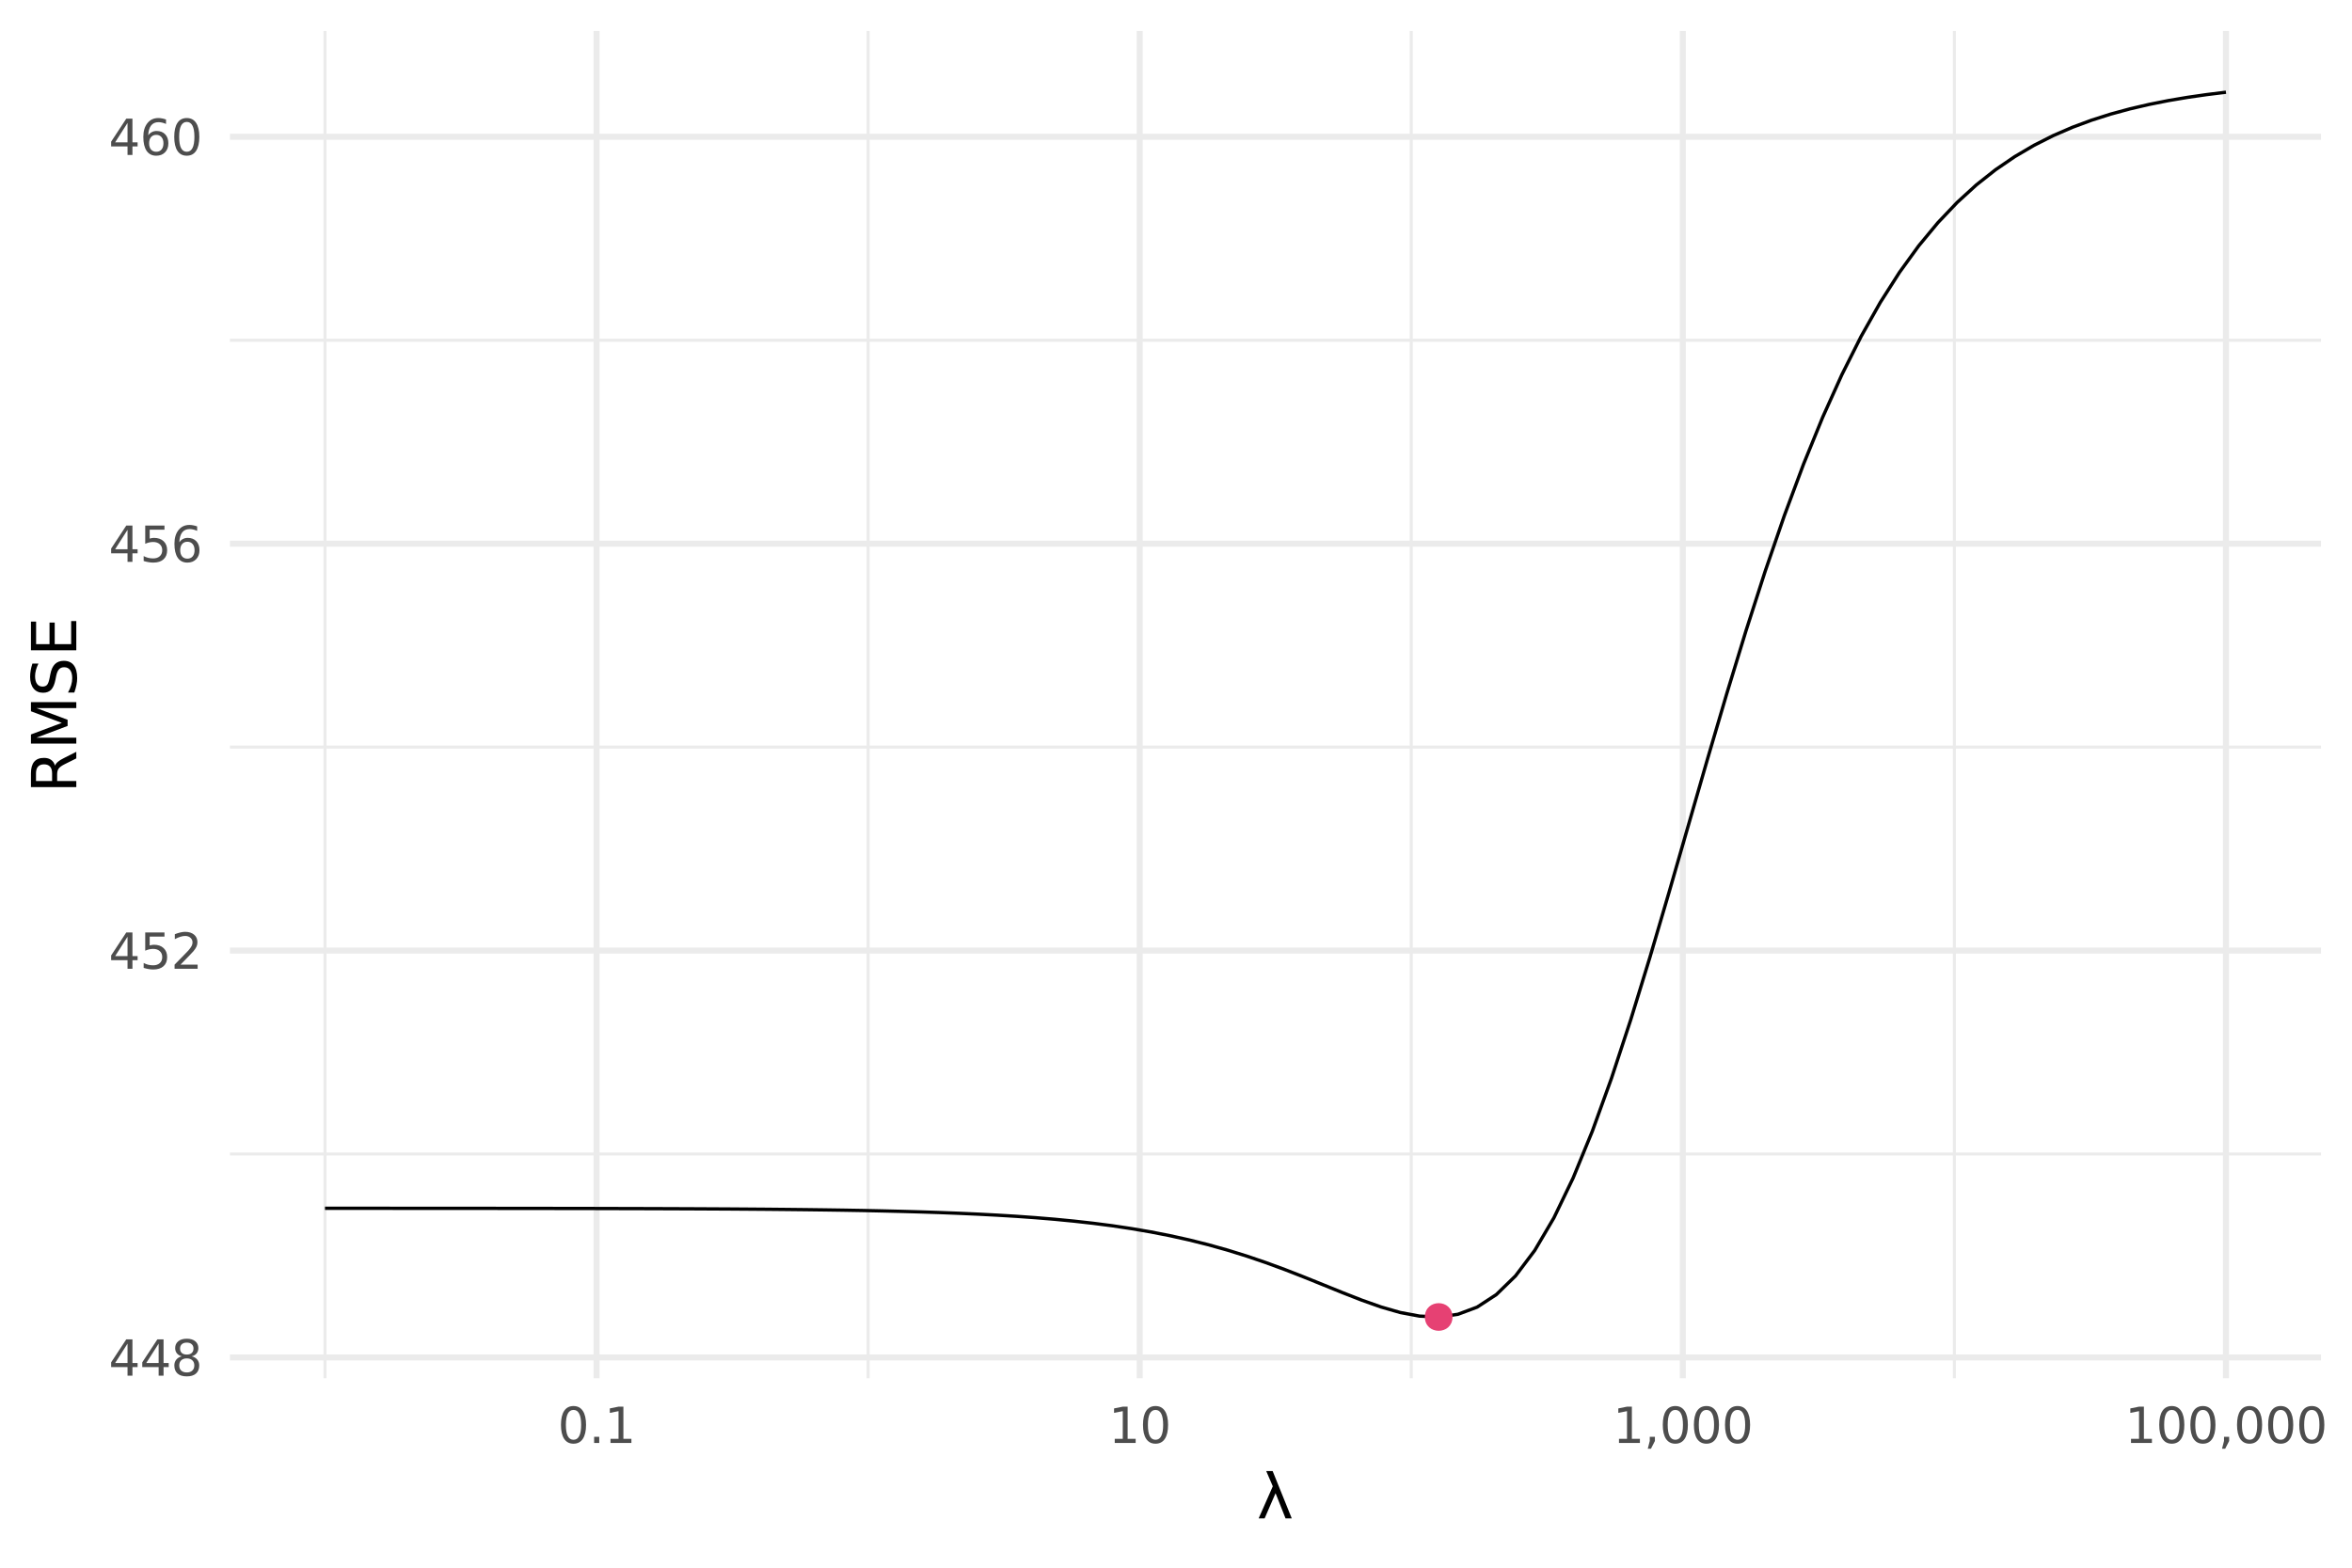
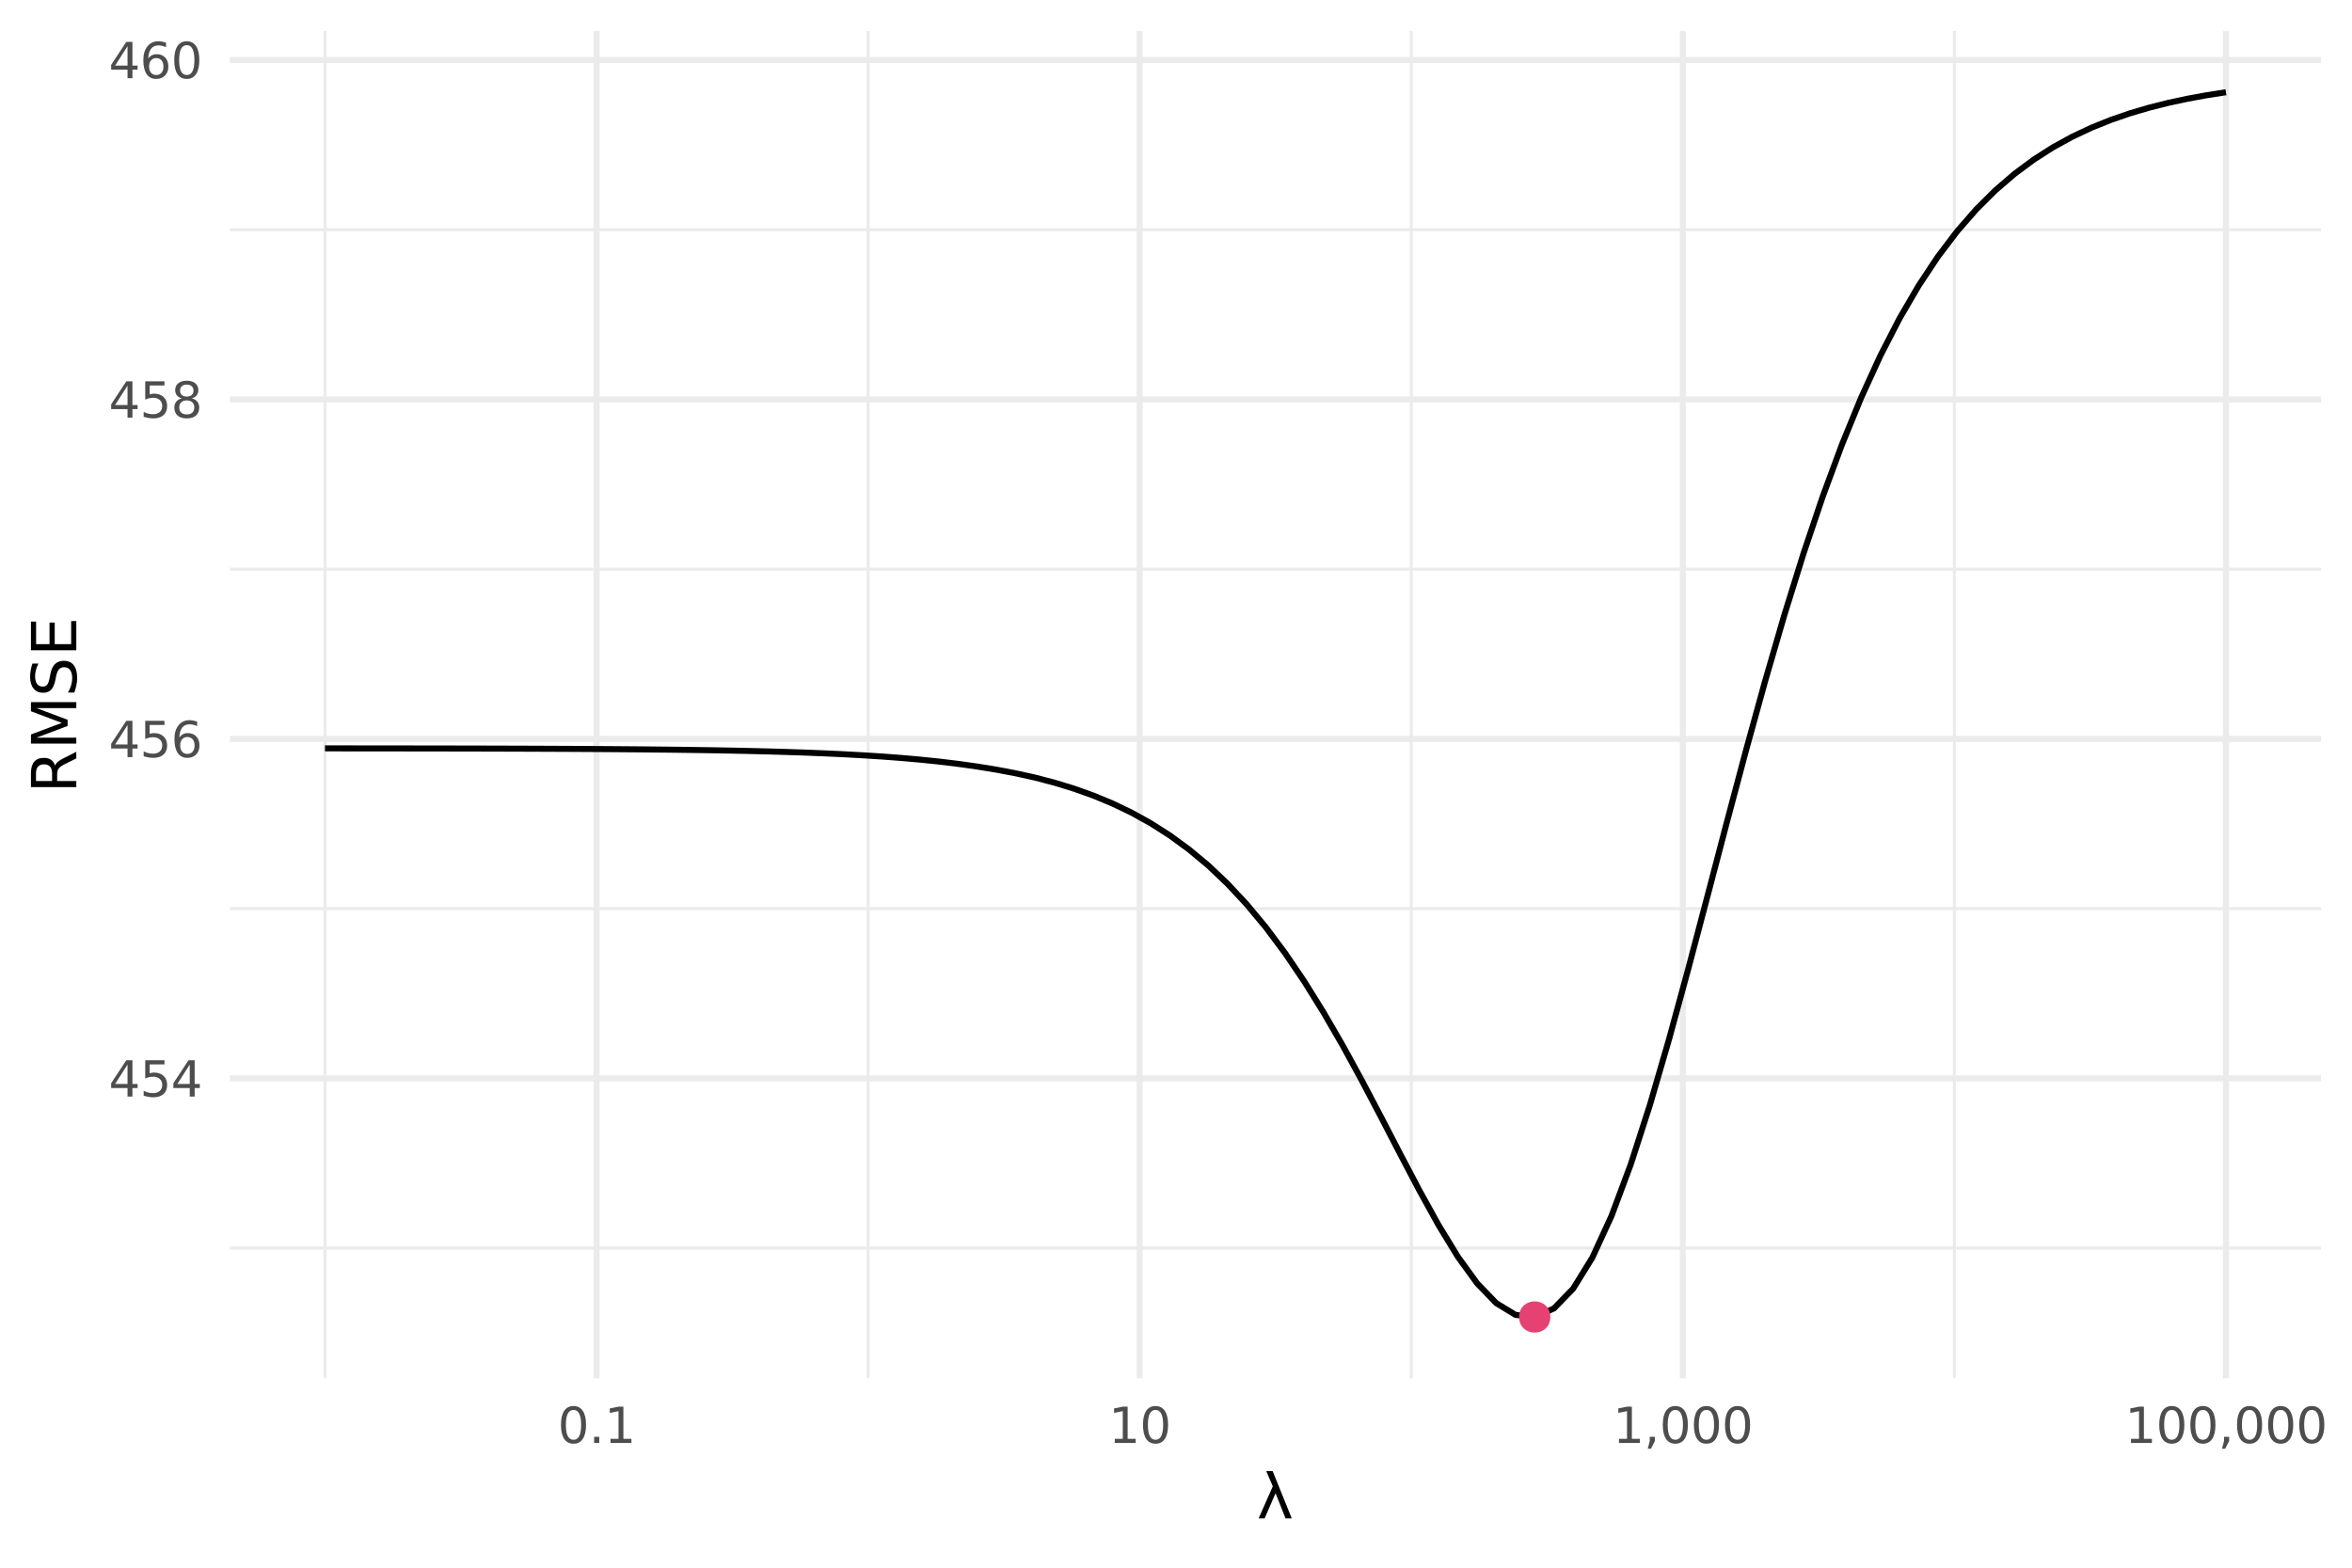
<svg xmlns="http://www.w3.org/2000/svg" xmlns:xlink="http://www.w3.org/1999/xlink" width="756" height="504" viewBox="0 0 756 504">
  <defs>
    <g>
      <g id="glyph-0-0">
        <path d="M 0.797 2.828 L 0.797 -11.281 L 8.797 -11.281 L 8.797 2.828 Z M 1.703 1.938 L 7.906 1.938 L 7.906 -10.391 L 1.703 -10.391 Z M 1.703 1.938 " />
      </g>
      <g id="glyph-0-1">
        <path d="M 6.047 -10.297 L 2.062 -4.062 L 6.047 -4.062 Z M 5.641 -11.672 L 7.625 -11.672 L 7.625 -4.062 L 9.281 -4.062 L 9.281 -2.75 L 7.625 -2.75 L 7.625 0 L 6.047 0 L 6.047 -2.75 L 0.781 -2.75 L 0.781 -4.281 Z M 5.641 -11.672 " />
      </g>
      <g id="glyph-0-2">
+         <path d="M 1.734 -11.672 L 7.922 -11.672 L 7.922 -10.344 L 3.172 -10.344 L 3.172 -7.484 C 3.398 -7.555 3.629 -7.613 3.859 -7.656 C 4.086 -7.695 4.316 -7.719 4.547 -7.719 C 5.848 -7.719 6.879 -7.359 7.641 -6.641 C 8.398 -5.93 8.781 -4.969 8.781 -3.75 C 8.781 -2.488 8.391 -1.508 7.609 -0.812 C 6.828 -0.113 5.727 0.234 4.312 0.234 C 3.82 0.234 3.32 0.188 2.812 0.094 C 2.301 0.008 1.773 -0.113 1.234 -0.281 L 1.234 -1.859 C 1.703 -1.609 2.188 -1.422 2.688 -1.297 C 3.188 -1.172 3.719 -1.109 4.281 -1.109 C 5.176 -1.109 5.883 -1.344 6.406 -1.812 C 6.938 -2.289 7.203 -2.938 7.203 -3.75 C 7.203 -4.562 6.938 -5.203 6.406 -5.672 C 5.883 -6.148 5.176 -6.391 4.281 -6.391 C 3.852 -6.391 3.43 -6.344 3.016 -6.25 C 2.598 -6.156 2.172 -6.008 1.734 -5.812 Z M 1.734 -11.672 " />
+       </g>
+       <g id="glyph-0-3">
+         <path d="M 5.281 -6.469 C 4.57 -6.469 4.008 -6.223 3.594 -5.734 C 3.188 -5.254 2.984 -4.594 2.984 -3.75 C 2.984 -2.906 3.188 -2.238 3.594 -1.75 C 4.008 -1.27 4.57 -1.031 5.281 -1.031 C 5.988 -1.031 6.551 -1.27 6.969 -1.75 C 7.383 -2.238 7.594 -2.906 7.594 -3.75 C 7.594 -4.594 7.383 -5.254 6.969 -5.734 C 6.551 -6.223 5.988 -6.469 5.281 -6.469 Z M 8.422 -11.406 L 8.422 -9.969 C 8.023 -10.156 7.625 -10.297 7.219 -10.391 C 6.812 -10.492 6.41 -10.547 6.016 -10.547 C 4.973 -10.547 4.176 -10.191 3.625 -9.484 C 3.082 -8.785 2.77 -7.727 2.688 -6.312 C 3 -6.758 3.383 -7.102 3.844 -7.344 C 4.312 -7.594 4.82 -7.719 5.375 -7.719 C 6.551 -7.719 7.477 -7.359 8.156 -6.641 C 8.832 -5.93 9.172 -4.969 9.172 -3.75 C 9.172 -2.551 8.816 -1.586 8.109 -0.859 C 7.398 -0.129 6.457 0.234 5.281 0.234 C 3.938 0.234 2.906 -0.281 2.188 -1.312 C 1.477 -2.352 1.125 -3.859 1.125 -5.828 C 1.125 -7.672 1.562 -9.141 2.438 -10.234 C 3.312 -11.328 4.484 -11.875 5.953 -11.875 C 6.348 -11.875 6.75 -11.832 7.156 -11.75 C 7.562 -11.676 7.984 -11.562 8.422 -11.406 Z M 8.422 -11.406 " />
+       </g>
+       <g id="glyph-0-4">
        <path d="M 5.094 -5.547 C 4.344 -5.547 3.75 -5.344 3.312 -4.938 C 2.883 -4.539 2.672 -3.988 2.672 -3.281 C 2.672 -2.582 2.883 -2.031 3.312 -1.625 C 3.75 -1.227 4.344 -1.031 5.094 -1.031 C 5.844 -1.031 6.43 -1.227 6.859 -1.625 C 7.297 -2.031 7.516 -2.582 7.516 -3.281 C 7.516 -3.988 7.297 -4.539 6.859 -4.938 C 6.43 -5.344 5.844 -5.547 5.094 -5.547 Z M 3.516 -6.219 C 2.836 -6.383 2.305 -6.695 1.922 -7.156 C 1.547 -7.625 1.359 -8.191 1.359 -8.859 C 1.359 -9.785 1.691 -10.52 2.359 -11.062 C 3.023 -11.602 3.938 -11.875 5.094 -11.875 C 6.25 -11.875 7.156 -11.602 7.812 -11.062 C 8.477 -10.52 8.812 -9.785 8.812 -8.859 C 8.812 -8.191 8.625 -7.625 8.25 -7.156 C 7.875 -6.695 7.348 -6.383 6.672 -6.219 C 7.43 -6.039 8.023 -5.691 8.453 -5.172 C 8.879 -4.66 9.094 -4.031 9.094 -3.281 C 9.094 -2.156 8.742 -1.285 8.047 -0.672 C 7.359 -0.066 6.375 0.234 5.094 0.234 C 3.801 0.234 2.812 -0.066 2.125 -0.672 C 1.438 -1.285 1.094 -2.156 1.094 -3.281 C 1.094 -4.031 1.305 -4.66 1.734 -5.172 C 2.16 -5.691 2.754 -6.039 3.516 -6.219 Z M 2.938 -8.703 C 2.938 -8.098 3.125 -7.625 3.5 -7.281 C 3.875 -6.945 4.406 -6.781 5.094 -6.781 C 5.77 -6.781 6.297 -6.945 6.672 -7.281 C 7.055 -7.625 7.25 -8.098 7.25 -8.703 C 7.25 -9.305 7.055 -9.773 6.672 -10.109 C 6.297 -10.453 5.77 -10.625 5.094 -10.625 C 4.406 -10.625 3.875 -10.453 3.5 -10.109 C 3.125 -9.773 2.938 -9.305 2.938 -8.703 Z M 2.938 -8.703 " />
      </g>
-       <g id="glyph-0-3">
-         <path d="M 1.734 -11.672 L 7.922 -11.672 L 7.922 -10.344 L 3.172 -10.344 L 3.172 -7.484 C 3.398 -7.555 3.629 -7.613 3.859 -7.656 C 4.086 -7.695 4.316 -7.719 4.547 -7.719 C 5.848 -7.719 6.879 -7.359 7.641 -6.641 C 8.398 -5.93 8.781 -4.969 8.781 -3.75 C 8.781 -2.488 8.391 -1.508 7.609 -0.812 C 6.828 -0.113 5.727 0.234 4.312 0.234 C 3.82 0.234 3.32 0.188 2.812 0.094 C 2.301 0.008 1.773 -0.113 1.234 -0.281 L 1.234 -1.859 C 1.703 -1.609 2.188 -1.422 2.688 -1.297 C 3.188 -1.172 3.719 -1.109 4.281 -1.109 C 5.176 -1.109 5.883 -1.344 6.406 -1.812 C 6.938 -2.289 7.203 -2.938 7.203 -3.75 C 7.203 -4.562 6.938 -5.203 6.406 -5.672 C 5.883 -6.148 5.176 -6.391 4.281 -6.391 C 3.852 -6.391 3.43 -6.344 3.016 -6.25 C 2.598 -6.156 2.172 -6.008 1.734 -5.812 Z M 1.734 -11.672 " />
-       </g>
-       <g id="glyph-0-4">
-         <path d="M 3.078 -1.328 L 8.578 -1.328 L 8.578 0 L 1.172 0 L 1.172 -1.328 C 1.773 -1.953 2.594 -2.785 3.625 -3.828 C 4.656 -4.867 5.305 -5.539 5.578 -5.844 C 6.078 -6.414 6.426 -6.895 6.625 -7.281 C 6.832 -7.676 6.938 -8.066 6.938 -8.453 C 6.938 -9.066 6.719 -9.566 6.281 -9.953 C 5.844 -10.348 5.273 -10.547 4.578 -10.547 C 4.086 -10.547 3.566 -10.457 3.016 -10.281 C 2.461 -10.113 1.875 -9.859 1.25 -9.516 L 1.25 -11.109 C 1.883 -11.359 2.477 -11.547 3.031 -11.672 C 3.582 -11.805 4.086 -11.875 4.547 -11.875 C 5.754 -11.875 6.719 -11.57 7.438 -10.969 C 8.156 -10.363 8.516 -9.555 8.516 -8.547 C 8.516 -8.066 8.426 -7.613 8.25 -7.188 C 8.07 -6.758 7.742 -6.254 7.266 -5.672 C 7.141 -5.516 6.727 -5.078 6.031 -4.359 C 5.332 -3.641 4.348 -2.629 3.078 -1.328 Z M 3.078 -1.328 " />
-       </g>
      <g id="glyph-0-5">
-         <path d="M 5.281 -6.469 C 4.57 -6.469 4.008 -6.223 3.594 -5.734 C 3.188 -5.254 2.984 -4.594 2.984 -3.75 C 2.984 -2.906 3.188 -2.238 3.594 -1.75 C 4.008 -1.27 4.57 -1.031 5.281 -1.031 C 5.988 -1.031 6.551 -1.27 6.969 -1.75 C 7.383 -2.238 7.594 -2.906 7.594 -3.75 C 7.594 -4.594 7.383 -5.254 6.969 -5.734 C 6.551 -6.223 5.988 -6.469 5.281 -6.469 Z M 8.422 -11.406 L 8.422 -9.969 C 8.023 -10.156 7.625 -10.297 7.219 -10.391 C 6.812 -10.492 6.41 -10.547 6.016 -10.547 C 4.973 -10.547 4.176 -10.191 3.625 -9.484 C 3.082 -8.785 2.77 -7.727 2.688 -6.312 C 3 -6.758 3.383 -7.102 3.844 -7.344 C 4.312 -7.594 4.82 -7.719 5.375 -7.719 C 6.551 -7.719 7.477 -7.359 8.156 -6.641 C 8.832 -5.93 9.172 -4.969 9.172 -3.75 C 9.172 -2.551 8.816 -1.586 8.109 -0.859 C 7.398 -0.129 6.457 0.234 5.281 0.234 C 3.938 0.234 2.906 -0.281 2.188 -1.312 C 1.477 -2.352 1.125 -3.859 1.125 -5.828 C 1.125 -7.672 1.562 -9.141 2.438 -10.234 C 3.312 -11.328 4.484 -11.875 5.953 -11.875 C 6.348 -11.875 6.75 -11.832 7.156 -11.75 C 7.562 -11.676 7.984 -11.562 8.422 -11.406 Z M 8.422 -11.406 " />
+         <path d="M 5.094 -10.625 C 4.281 -10.625 3.664 -10.223 3.25 -9.422 C 2.844 -8.629 2.641 -7.43 2.641 -5.828 C 2.641 -4.223 2.844 -3.02 3.25 -2.219 C 3.664 -1.426 4.281 -1.031 5.094 -1.031 C 5.906 -1.031 6.516 -1.426 6.922 -2.219 C 7.336 -3.02 7.547 -4.223 7.547 -5.828 C 7.547 -7.43 7.336 -8.629 6.922 -9.422 C 6.516 -10.223 5.906 -10.625 5.094 -10.625 Z M 5.094 -11.875 C 6.395 -11.875 7.391 -11.359 8.078 -10.328 C 8.773 -9.297 9.125 -7.797 9.125 -5.828 C 9.125 -3.859 8.773 -2.352 8.078 -1.312 C 7.391 -0.281 6.395 0.234 5.094 0.234 C 3.781 0.234 2.781 -0.281 2.094 -1.312 C 1.406 -2.352 1.062 -3.859 1.062 -5.828 C 1.062 -7.797 1.406 -9.297 2.094 -10.328 C 2.781 -11.359 3.781 -11.875 5.094 -11.875 Z M 5.094 -11.875 " />
      </g>
      <g id="glyph-0-6">
-         <path d="M 5.094 -10.625 C 4.281 -10.625 3.664 -10.223 3.25 -9.422 C 2.844 -8.629 2.641 -7.43 2.641 -5.828 C 2.641 -4.223 2.844 -3.02 3.25 -2.219 C 3.664 -1.426 4.281 -1.031 5.094 -1.031 C 5.906 -1.031 6.516 -1.426 6.922 -2.219 C 7.336 -3.02 7.547 -4.223 7.547 -5.828 C 7.547 -7.43 7.336 -8.629 6.922 -9.422 C 6.516 -10.223 5.906 -10.625 5.094 -10.625 Z M 5.094 -11.875 C 6.395 -11.875 7.391 -11.359 8.078 -10.328 C 8.773 -9.297 9.125 -7.797 9.125 -5.828 C 9.125 -3.859 8.773 -2.352 8.078 -1.312 C 7.391 -0.281 6.395 0.234 5.094 0.234 C 3.781 0.234 2.781 -0.281 2.094 -1.312 C 1.406 -2.352 1.062 -3.859 1.062 -5.828 C 1.062 -7.797 1.406 -9.297 2.094 -10.328 C 2.781 -11.359 3.781 -11.875 5.094 -11.875 Z M 5.094 -11.875 " />
+         <path d="M 1.719 -1.984 L 3.359 -1.984 L 3.359 0 L 1.719 0 Z M 1.719 -1.984 " />
      </g>
      <g id="glyph-0-7">
-         <path d="M 1.719 -1.984 L 3.359 -1.984 L 3.359 0 L 1.719 0 Z M 1.719 -1.984 " />
+         <path d="M 1.984 -1.328 L 4.562 -1.328 L 4.562 -10.234 L 1.766 -9.672 L 1.766 -11.109 L 4.547 -11.672 L 6.125 -11.672 L 6.125 -1.328 L 8.703 -1.328 L 8.703 0 L 1.984 0 Z M 1.984 -1.328 " />
      </g>
      <g id="glyph-0-8">
-         <path d="M 1.984 -1.328 L 4.562 -1.328 L 4.562 -10.234 L 1.766 -9.672 L 1.766 -11.109 L 4.547 -11.672 L 6.125 -11.672 L 6.125 -1.328 L 8.703 -1.328 L 8.703 0 L 1.984 0 Z M 1.984 -1.328 " />
-       </g>
-       <g id="glyph-0-9">
        <path d="M 1.875 -1.984 L 3.531 -1.984 L 3.531 -0.641 L 2.25 1.859 L 1.234 1.859 L 1.875 -0.641 Z M 1.875 -1.984 " />
      </g>
      <g id="glyph-1-0">
        <path d="M 2.5 0 L 2.5 -15 L 17.5 -15 L 17.5 0 Z M 3.75 -1.25 L 16.25 -1.25 L 16.25 -13.75 L 3.75 -13.75 Z M 3.75 -1.25 " />
      </g>
      <g id="glyph-1-1">
        <path d="M 11.234 0 L 9.234 0 L 6.031 -8.094 L 2.516 0 L 0.594 0 L 5.141 -10.312 L 3.031 -15.203 L 5.094 -15.203 Z M 11.234 0 " />
      </g>
      <g id="glyph-2-0">
        <path d="M 3.531 -1 L -14.109 -1 L -14.109 -11 L 3.531 -11 Z M 2.422 -2.125 L 2.422 -9.891 L -12.984 -9.891 L -12.984 -2.125 Z M 2.422 -2.125 " />
      </g>
      <g id="glyph-2-1">
        <path d="M -6.844 -8.875 C -6.695 -9.301 -6.391 -9.711 -5.922 -10.109 C -5.453 -10.516 -4.805 -10.914 -3.984 -11.312 L 0 -13.328 L 0 -11.203 L -3.734 -9.344 C -4.711 -8.852 -5.359 -8.379 -5.672 -7.922 C -5.992 -7.473 -6.156 -6.859 -6.156 -6.078 L -6.156 -3.938 L 0 -3.938 L 0 -1.969 L -14.578 -1.969 L -14.578 -6.422 C -14.578 -8.086 -14.227 -9.328 -13.531 -10.141 C -12.832 -10.961 -11.781 -11.375 -10.375 -11.375 C -9.457 -11.375 -8.695 -11.16 -8.094 -10.734 C -7.488 -10.305 -7.07 -9.688 -6.844 -8.875 Z M -12.953 -3.938 L -7.781 -3.938 L -7.781 -6.422 C -7.781 -7.367 -8 -8.082 -8.438 -8.562 C -8.883 -9.051 -9.531 -9.297 -10.375 -9.297 C -11.227 -9.297 -11.867 -9.051 -12.297 -8.562 C -12.734 -8.082 -12.953 -7.367 -12.953 -6.422 Z M -12.953 -3.938 " />
      </g>
      <g id="glyph-2-2">
        <path d="M -14.578 -1.969 L -14.578 -4.906 L -4.656 -8.625 L -14.578 -12.359 L -14.578 -15.297 L 0 -15.297 L 0 -13.375 L -12.797 -13.375 L -2.797 -9.625 L -2.797 -7.641 L -12.797 -3.875 L 0 -3.875 L 0 -1.969 Z M -14.578 -1.969 " />
      </g>
      <g id="glyph-2-3">
        <path d="M -14.109 -10.703 L -12.172 -10.703 C -12.535 -9.953 -12.805 -9.242 -12.984 -8.578 C -13.16 -7.922 -13.25 -7.281 -13.25 -6.656 C -13.25 -5.582 -13.039 -4.754 -12.625 -4.172 C -12.207 -3.586 -11.613 -3.297 -10.844 -3.297 C -10.195 -3.297 -9.707 -3.488 -9.375 -3.875 C -9.051 -4.27 -8.785 -5.004 -8.578 -6.078 L -8.344 -7.281 C -8.062 -8.75 -7.566 -9.832 -6.859 -10.531 C -6.148 -11.227 -5.207 -11.578 -4.031 -11.578 C -2.613 -11.578 -1.539 -11.102 -0.812 -10.156 C -0.082 -9.207 0.281 -7.82 0.281 -6 C 0.281 -5.312 0.203 -4.578 0.047 -3.797 C -0.109 -3.016 -0.336 -2.207 -0.641 -1.375 L -2.672 -1.375 C -2.223 -2.176 -1.883 -2.961 -1.656 -3.734 C -1.426 -4.504 -1.312 -5.258 -1.312 -6 C -1.312 -7.125 -1.531 -7.988 -1.969 -8.594 C -2.414 -9.207 -3.051 -9.516 -3.875 -9.516 C -4.594 -9.516 -5.148 -9.297 -5.547 -8.859 C -5.953 -8.422 -6.258 -7.703 -6.469 -6.703 L -6.703 -5.5 C -6.992 -4.031 -7.453 -2.961 -8.078 -2.297 C -8.703 -1.641 -9.57 -1.312 -10.688 -1.312 C -11.977 -1.312 -12.992 -1.766 -13.734 -2.672 C -14.473 -3.586 -14.844 -4.844 -14.844 -6.438 C -14.844 -7.125 -14.781 -7.82 -14.656 -8.531 C -14.531 -9.238 -14.348 -9.961 -14.109 -10.703 Z M -14.109 -10.703 " />
      </g>
      <g id="glyph-2-4">
        <path d="M -14.578 -1.969 L -14.578 -11.188 L -12.922 -11.188 L -12.922 -3.938 L -8.609 -3.938 L -8.609 -10.875 L -6.938 -10.875 L -6.938 -3.938 L -1.656 -3.938 L -1.656 -11.359 L 0 -11.359 L 0 -1.969 Z M -14.578 -1.969 " />
      </g>
    </g>
    <clipPath id="clip-0">
-       <path clip-rule="nonzero" d="M 73.91 370 L 746.039 370 L 746.039 372 L 73.91 372 Z M 73.91 370 " />
+       <path clip-rule="nonzero" d="M 73.91 400 L 746.039 400 L 746.039 402 L 73.91 402 Z M 73.91 400 " />
    </clipPath>
    <clipPath id="clip-1">
-       <path clip-rule="nonzero" d="M 73.91 239 L 746.039 239 L 746.039 241 L 73.91 241 Z M 73.91 239 " />
+       <path clip-rule="nonzero" d="M 73.91 291 L 746.039 291 L 746.039 293 L 73.91 293 Z M 73.91 291 " />
    </clipPath>
    <clipPath id="clip-2">
-       <path clip-rule="nonzero" d="M 73.91 108 L 746.039 108 L 746.039 110 L 73.91 110 Z M 73.91 108 " />
+       <path clip-rule="nonzero" d="M 73.91 182 L 746.039 182 L 746.039 184 L 73.91 184 Z M 73.91 182 " />
    </clipPath>
    <clipPath id="clip-3">
+       <path clip-rule="nonzero" d="M 73.91 73 L 746.039 73 L 746.039 75 L 73.91 75 Z M 73.91 73 " />
+     </clipPath>
+     <clipPath id="clip-4">
      <path clip-rule="nonzero" d="M 103 9.961 L 105 9.961 L 105 443.09 L 103 443.09 Z M 103 9.961 " />
    </clipPath>
-     <clipPath id="clip-4">
+     <clipPath id="clip-5">
      <path clip-rule="nonzero" d="M 278 9.961 L 280 9.961 L 280 443.09 L 278 443.09 Z M 278 9.961 " />
    </clipPath>
-     <clipPath id="clip-5">
+     <clipPath id="clip-6">
      <path clip-rule="nonzero" d="M 453 9.961 L 455 9.961 L 455 443.09 L 453 443.09 Z M 453 9.961 " />
    </clipPath>
-     <clipPath id="clip-6">
+     <clipPath id="clip-7">
      <path clip-rule="nonzero" d="M 627 9.961 L 629 9.961 L 629 443.09 L 627 443.09 Z M 627 9.961 " />
    </clipPath>
-     <clipPath id="clip-7">
-       <path clip-rule="nonzero" d="M 73.91 435 L 746.039 435 L 746.039 438 L 73.91 438 Z M 73.91 435 " />
-     </clipPath>
    <clipPath id="clip-8">
-       <path clip-rule="nonzero" d="M 73.91 304 L 746.039 304 L 746.039 307 L 73.91 307 Z M 73.91 304 " />
+       <path clip-rule="nonzero" d="M 73.91 345 L 746.039 345 L 746.039 348 L 73.91 348 Z M 73.91 345 " />
    </clipPath>
    <clipPath id="clip-9">
-       <path clip-rule="nonzero" d="M 73.91 173 L 746.039 173 L 746.039 176 L 73.91 176 Z M 73.91 173 " />
+       <path clip-rule="nonzero" d="M 73.91 236 L 746.039 236 L 746.039 239 L 73.91 239 Z M 73.91 236 " />
    </clipPath>
    <clipPath id="clip-10">
-       <path clip-rule="nonzero" d="M 73.91 43 L 746.039 43 L 746.039 45 L 73.91 45 Z M 73.91 43 " />
+       <path clip-rule="nonzero" d="M 73.91 127 L 746.039 127 L 746.039 130 L 73.91 130 Z M 73.91 127 " />
    </clipPath>
    <clipPath id="clip-11">
+       <path clip-rule="nonzero" d="M 73.91 18 L 746.039 18 L 746.039 21 L 73.91 21 Z M 73.91 18 " />
+     </clipPath>
+     <clipPath id="clip-12">
      <path clip-rule="nonzero" d="M 190 9.961 L 193 9.961 L 193 443.09 L 190 443.09 Z M 190 9.961 " />
    </clipPath>
-     <clipPath id="clip-12">
+     <clipPath id="clip-13">
      <path clip-rule="nonzero" d="M 365 9.961 L 368 9.961 L 368 443.09 L 365 443.09 Z M 365 9.961 " />
    </clipPath>
-     <clipPath id="clip-13">
+     <clipPath id="clip-14">
      <path clip-rule="nonzero" d="M 539 9.961 L 542 9.961 L 542 443.09 L 539 443.09 Z M 539 9.961 " />
    </clipPath>
-     <clipPath id="clip-14">
+     <clipPath id="clip-15">
      <path clip-rule="nonzero" d="M 714 9.961 L 717 9.961 L 717 443.09 L 714 443.09 Z M 714 9.961 " />
    </clipPath>
  </defs>
  <rect x="-75.6" y="-50.4" width="907.2" height="604.8" fill="rgb(100%, 100%, 100%)" fill-opacity="1" />
+   <rect x="-75.6" y="-50.4" width="907.2" height="604.8" fill="rgb(100%, 100%, 100%)" fill-opacity="1" />
  <g clip-path="url(#clip-0)">
-     <path fill="none" stroke-width="0.97" stroke-linecap="butt" stroke-linejoin="round" stroke="rgb(92.157%, 92.157%, 92.157%)" stroke-opacity="1" stroke-miterlimit="10" d="M 73.91 371.004 L 746.039 371.004 " />
+     <path fill="none" stroke-width="0.97" stroke-linecap="butt" stroke-linejoin="round" stroke="rgb(92.157%, 92.157%, 92.157%)" stroke-opacity="1" stroke-miterlimit="10" d="M 73.91 401.254 L 746.039 401.254 " />
  </g>
  <g clip-path="url(#clip-1)">
-     <path fill="none" stroke-width="0.97" stroke-linecap="butt" stroke-linejoin="round" stroke="rgb(92.157%, 92.157%, 92.157%)" stroke-opacity="1" stroke-miterlimit="10" d="M 73.91 240.191 L 746.039 240.191 " />
+     <path fill="none" stroke-width="0.97" stroke-linecap="butt" stroke-linejoin="round" stroke="rgb(92.157%, 92.157%, 92.157%)" stroke-opacity="1" stroke-miterlimit="10" d="M 73.91 292.121 L 746.039 292.121 " />
  </g>
  <g clip-path="url(#clip-2)">
-     <path fill="none" stroke-width="0.97" stroke-linecap="butt" stroke-linejoin="round" stroke="rgb(92.157%, 92.157%, 92.157%)" stroke-opacity="1" stroke-miterlimit="10" d="M 73.91 109.379 L 746.039 109.379 " />
+     <path fill="none" stroke-width="0.97" stroke-linecap="butt" stroke-linejoin="round" stroke="rgb(92.157%, 92.157%, 92.157%)" stroke-opacity="1" stroke-miterlimit="10" d="M 73.91 182.988 L 746.039 182.988 " />
  </g>
  <g clip-path="url(#clip-3)">
+     <path fill="none" stroke-width="0.97" stroke-linecap="butt" stroke-linejoin="round" stroke="rgb(92.157%, 92.157%, 92.157%)" stroke-opacity="1" stroke-miterlimit="10" d="M 73.91 73.855 L 746.039 73.855 " />
+   </g>
+   <g clip-path="url(#clip-4)">
    <path fill="none" stroke-width="0.97" stroke-linecap="butt" stroke-linejoin="round" stroke="rgb(92.157%, 92.157%, 92.157%)" stroke-opacity="1" stroke-miterlimit="10" d="M 104.461 443.09 L 104.461 9.961 " />
  </g>
-   <g clip-path="url(#clip-4)">
+   <g clip-path="url(#clip-5)">
    <path fill="none" stroke-width="0.97" stroke-linecap="butt" stroke-linejoin="round" stroke="rgb(92.157%, 92.157%, 92.157%)" stroke-opacity="1" stroke-miterlimit="10" d="M 279.039 443.09 L 279.039 9.961 " />
  </g>
-   <g clip-path="url(#clip-5)">
+   <g clip-path="url(#clip-6)">
    <path fill="none" stroke-width="0.97" stroke-linecap="butt" stroke-linejoin="round" stroke="rgb(92.157%, 92.157%, 92.157%)" stroke-opacity="1" stroke-miterlimit="10" d="M 453.617 443.09 L 453.617 9.961 " />
  </g>
-   <g clip-path="url(#clip-6)">
+   <g clip-path="url(#clip-7)">
    <path fill="none" stroke-width="0.97" stroke-linecap="butt" stroke-linejoin="round" stroke="rgb(92.157%, 92.157%, 92.157%)" stroke-opacity="1" stroke-miterlimit="10" d="M 628.195 443.09 L 628.195 9.961 " />
  </g>
-   <g clip-path="url(#clip-7)">
-     <path fill="none" stroke-width="1.94" stroke-linecap="butt" stroke-linejoin="round" stroke="rgb(92.157%, 92.157%, 92.157%)" stroke-opacity="1" stroke-miterlimit="10" d="M 73.91 436.41 L 746.039 436.41 " />
-   </g>
  <g clip-path="url(#clip-8)">
-     <path fill="none" stroke-width="1.94" stroke-linecap="butt" stroke-linejoin="round" stroke="rgb(92.157%, 92.157%, 92.157%)" stroke-opacity="1" stroke-miterlimit="10" d="M 73.91 305.598 L 746.039 305.598 " />
+     <path fill="none" stroke-width="1.94" stroke-linecap="butt" stroke-linejoin="round" stroke="rgb(92.157%, 92.157%, 92.157%)" stroke-opacity="1" stroke-miterlimit="10" d="M 73.91 346.688 L 746.039 346.688 " />
  </g>
  <g clip-path="url(#clip-9)">
-     <path fill="none" stroke-width="1.94" stroke-linecap="butt" stroke-linejoin="round" stroke="rgb(92.157%, 92.157%, 92.157%)" stroke-opacity="1" stroke-miterlimit="10" d="M 73.91 174.785 L 746.039 174.785 " />
+     <path fill="none" stroke-width="1.94" stroke-linecap="butt" stroke-linejoin="round" stroke="rgb(92.157%, 92.157%, 92.157%)" stroke-opacity="1" stroke-miterlimit="10" d="M 73.91 237.555 L 746.039 237.555 " />
  </g>
  <g clip-path="url(#clip-10)">
-     <path fill="none" stroke-width="1.94" stroke-linecap="butt" stroke-linejoin="round" stroke="rgb(92.157%, 92.157%, 92.157%)" stroke-opacity="1" stroke-miterlimit="10" d="M 73.91 43.973 L 746.039 43.973 " />
+     <path fill="none" stroke-width="1.94" stroke-linecap="butt" stroke-linejoin="round" stroke="rgb(92.157%, 92.157%, 92.157%)" stroke-opacity="1" stroke-miterlimit="10" d="M 73.91 128.422 L 746.039 128.422 " />
  </g>
  <g clip-path="url(#clip-11)">
+     <path fill="none" stroke-width="1.94" stroke-linecap="butt" stroke-linejoin="round" stroke="rgb(92.157%, 92.157%, 92.157%)" stroke-opacity="1" stroke-miterlimit="10" d="M 73.91 19.289 L 746.039 19.289 " />
+   </g>
+   <g clip-path="url(#clip-12)">
    <path fill="none" stroke-width="1.94" stroke-linecap="butt" stroke-linejoin="round" stroke="rgb(92.157%, 92.157%, 92.157%)" stroke-opacity="1" stroke-miterlimit="10" d="M 191.75 443.09 L 191.75 9.961 " />
  </g>
-   <g clip-path="url(#clip-12)">
+   <g clip-path="url(#clip-13)">
    <path fill="none" stroke-width="1.94" stroke-linecap="butt" stroke-linejoin="round" stroke="rgb(92.157%, 92.157%, 92.157%)" stroke-opacity="1" stroke-miterlimit="10" d="M 366.328 443.09 L 366.328 9.961 " />
  </g>
-   <g clip-path="url(#clip-13)">
+   <g clip-path="url(#clip-14)">
    <path fill="none" stroke-width="1.94" stroke-linecap="butt" stroke-linejoin="round" stroke="rgb(92.157%, 92.157%, 92.157%)" stroke-opacity="1" stroke-miterlimit="10" d="M 540.906 443.09 L 540.906 9.961 " />
  </g>
-   <g clip-path="url(#clip-14)">
+   <g clip-path="url(#clip-15)">
    <path fill="none" stroke-width="1.94" stroke-linecap="butt" stroke-linejoin="round" stroke="rgb(92.157%, 92.157%, 92.157%)" stroke-opacity="1" stroke-miterlimit="10" d="M 715.484 443.09 L 715.484 9.961 " />
  </g>
-   <path fill="none" stroke-width="1.067" stroke-linecap="butt" stroke-linejoin="round" stroke="rgb(0%, 0%, 0%)" stroke-opacity="1" stroke-miterlimit="10" d="M 104.461 388.457 L 110.633 388.461 L 122.977 388.461 L 135.32 388.469 L 141.492 388.469 L 153.836 388.477 L 160.008 388.484 L 166.18 388.488 L 184.695 388.512 L 190.867 388.523 L 197.043 388.539 L 209.387 388.57 L 221.73 388.617 L 234.074 388.68 L 240.246 388.723 L 246.418 388.77 L 252.59 388.828 L 258.762 388.895 L 264.934 388.973 L 271.105 389.062 L 277.277 389.168 L 283.449 389.297 L 289.621 389.445 L 295.793 389.617 L 301.965 389.82 L 308.137 390.059 L 314.309 390.336 L 320.48 390.66 L 326.652 391.031 L 332.824 391.473 L 338.996 391.984 L 345.168 392.582 L 351.34 393.273 L 357.512 394.07 L 363.684 394.992 L 369.855 396.047 L 376.027 397.254 L 382.199 398.625 L 388.371 400.168 L 394.543 401.898 L 400.715 403.816 L 406.887 405.918 L 413.059 408.184 L 419.23 410.594 L 425.402 413.09 L 431.574 415.59 L 437.746 418.004 L 443.918 420.188 L 450.09 421.965 L 456.262 423.117 L 462.438 423.402 L 468.609 422.539 L 474.781 420.234 L 480.953 416.207 L 487.125 410.203 L 493.297 402.016 L 499.469 391.531 L 505.641 378.723 L 511.812 363.688 L 517.984 346.633 L 524.156 327.863 L 530.328 307.77 L 536.5 286.797 L 542.672 265.395 L 548.844 244.016 L 555.016 223.055 L 561.188 202.863 L 567.359 183.707 L 573.531 165.789 L 579.703 149.234 L 585.875 134.109 L 592.047 120.422 L 598.219 108.141 L 604.391 97.207 L 610.562 87.535 L 616.734 79.027 L 622.906 71.578 L 629.078 65.086 L 635.25 59.449 L 641.422 54.57 L 647.594 50.359 L 653.766 46.73 L 659.938 43.609 L 666.109 40.934 L 672.281 38.641 L 678.453 36.676 L 684.625 35 L 690.797 33.566 L 696.969 32.34 L 703.141 31.297 L 709.312 30.41 L 715.484 29.648 " />
-   <path fill-rule="nonzero" fill="rgb(90.196%, 25.49%, 45.098%)" fill-opacity="1" stroke-width="0.709" stroke-linecap="round" stroke-linejoin="round" stroke="rgb(90.196%, 25.49%, 45.098%)" stroke-opacity="1" stroke-miterlimit="10" d="M 466.523 423.402 C 466.523 428.855 458.348 428.855 458.348 423.402 C 458.348 417.949 466.523 417.949 466.523 423.402 " />
-   <g fill="rgb(30.196%, 30.196%, 30.196%)" fill-opacity="1">
-     <use xlink:href="#glyph-0-1" x="34.945" y="442.262" />
-     <use xlink:href="#glyph-0-1" x="44.945" y="442.262" />
-     <use xlink:href="#glyph-0-2" x="54.945" y="442.262" />
-   </g>
-   <g fill="rgb(30.196%, 30.196%, 30.196%)" fill-opacity="1">
-     <use xlink:href="#glyph-0-1" x="34.945" y="311.449" />
-     <use xlink:href="#glyph-0-3" x="44.945" y="311.449" />
-     <use xlink:href="#glyph-0-4" x="54.945" y="311.449" />
-   </g>
-   <g fill="rgb(30.196%, 30.196%, 30.196%)" fill-opacity="1">
-     <use xlink:href="#glyph-0-1" x="34.945" y="180.637" />
-     <use xlink:href="#glyph-0-3" x="44.945" y="180.637" />
-     <use xlink:href="#glyph-0-5" x="54.945" y="180.637" />
-   </g>
-   <g fill="rgb(30.196%, 30.196%, 30.196%)" fill-opacity="1">
-     <use xlink:href="#glyph-0-1" x="34.945" y="49.824" />
-     <use xlink:href="#glyph-0-5" x="44.945" y="49.824" />
-     <use xlink:href="#glyph-0-6" x="54.945" y="49.824" />
-   </g>
-   <g fill="rgb(30.196%, 30.196%, 30.196%)" fill-opacity="1">
-     <use xlink:href="#glyph-0-6" x="179.25" y="463.906" />
-     <use xlink:href="#glyph-0-7" x="189.25" y="463.906" />
-     <use xlink:href="#glyph-0-8" x="194.25" y="463.906" />
-   </g>
-   <g fill="rgb(30.196%, 30.196%, 30.196%)" fill-opacity="1">
-     <use xlink:href="#glyph-0-8" x="356.328" y="463.906" />
-     <use xlink:href="#glyph-0-6" x="366.328" y="463.906" />
-   </g>
-   <g fill="rgb(30.196%, 30.196%, 30.196%)" fill-opacity="1">
-     <use xlink:href="#glyph-0-8" x="518.406" y="463.906" />
-     <use xlink:href="#glyph-0-9" x="528.406" y="463.906" />
-     <use xlink:href="#glyph-0-6" x="533.406" y="463.906" />
-     <use xlink:href="#glyph-0-6" x="543.406" y="463.906" />
-     <use xlink:href="#glyph-0-6" x="553.406" y="463.906" />
-   </g>
-   <g fill="rgb(30.196%, 30.196%, 30.196%)" fill-opacity="1">
-     <use xlink:href="#glyph-0-8" x="682.984" y="463.906" />
-     <use xlink:href="#glyph-0-6" x="692.984" y="463.906" />
-     <use xlink:href="#glyph-0-6" x="702.984" y="463.906" />
-     <use xlink:href="#glyph-0-9" x="712.984" y="463.906" />
-     <use xlink:href="#glyph-0-6" x="717.984" y="463.906" />
-     <use xlink:href="#glyph-0-6" x="727.984" y="463.906" />
-     <use xlink:href="#glyph-0-6" x="737.984" y="463.906" />
+   <path fill="none" stroke-width="1.94" stroke-linecap="butt" stroke-linejoin="round" stroke="rgb(0%, 0%, 0%)" stroke-opacity="1" stroke-miterlimit="10" d="M 104.461 240.594 L 110.633 240.598 L 116.805 240.605 L 122.977 240.609 L 141.492 240.633 L 153.836 240.656 L 160.008 240.672 L 172.352 240.711 L 184.695 240.766 L 190.867 240.801 L 197.043 240.844 L 203.215 240.891 L 209.387 240.949 L 215.559 241.016 L 221.73 241.094 L 227.902 241.184 L 234.074 241.293 L 240.246 241.418 L 246.418 241.57 L 252.59 241.746 L 258.762 241.949 L 264.934 242.195 L 271.105 242.48 L 277.277 242.816 L 283.449 243.207 L 289.621 243.672 L 295.793 244.215 L 301.965 244.852 L 308.137 245.598 L 314.309 246.469 L 320.48 247.477 L 326.652 248.648 L 332.824 250.02 L 338.996 251.641 L 345.168 253.531 L 351.34 255.73 L 357.512 258.285 L 363.684 261.242 L 369.855 264.66 L 376.027 268.598 L 382.199 273.113 L 388.371 278.246 L 394.543 284.109 L 400.715 290.73 L 406.887 298.145 L 413.059 306.414 L 419.23 315.527 L 425.402 325.457 L 431.574 336.102 L 437.746 347.402 L 443.918 359.133 L 450.09 371.039 L 456.262 382.781 L 462.438 393.941 L 468.609 404.043 L 474.781 412.562 L 480.953 418.961 L 487.125 422.723 L 493.297 423.402 L 499.469 420.66 L 505.641 414.312 L 511.812 404.34 L 517.984 390.918 L 524.156 374.387 L 530.328 355.23 L 536.5 334.027 L 542.672 311.422 L 548.844 288.047 L 555.016 264.512 L 561.188 241.34 L 567.359 218.977 L 573.531 197.758 L 579.703 177.926 L 585.875 159.629 L 592.047 142.941 L 598.219 127.871 L 604.391 114.379 L 610.562 102.387 L 616.734 91.797 L 622.906 82.496 L 629.078 74.367 L 635.25 67.293 L 641.422 61.156 L 647.594 55.848 L 653.766 51.273 L 659.938 47.332 L 666.109 43.949 L 672.281 41.047 L 678.453 38.562 L 684.625 36.434 L 690.797 34.617 L 696.969 33.066 L 703.141 31.742 L 709.312 30.613 L 715.484 29.648 " />
+   <path fill-rule="nonzero" fill="rgb(90.196%, 25.49%, 45.098%)" fill-opacity="1" stroke-width="1.288" stroke-linecap="round" stroke-linejoin="round" stroke="rgb(90.196%, 25.49%, 45.098%)" stroke-opacity="1" stroke-miterlimit="10" d="M 497.676 423.402 C 497.676 429.242 488.918 429.242 488.918 423.402 C 488.918 417.562 497.676 417.562 497.676 423.402 " />
+   <g fill="rgb(30.196%, 30.196%, 30.196%)" fill-opacity="1">
+     <use xlink:href="#glyph-0-1" x="34.945" y="352.539" />
+     <use xlink:href="#glyph-0-2" x="44.945" y="352.539" />
+     <use xlink:href="#glyph-0-1" x="54.945" y="352.539" />
+   </g>
+   <g fill="rgb(30.196%, 30.196%, 30.196%)" fill-opacity="1">
+     <use xlink:href="#glyph-0-1" x="34.945" y="243.406" />
+     <use xlink:href="#glyph-0-2" x="44.945" y="243.406" />
+     <use xlink:href="#glyph-0-3" x="54.945" y="243.406" />
+   </g>
+   <g fill="rgb(30.196%, 30.196%, 30.196%)" fill-opacity="1">
+     <use xlink:href="#glyph-0-1" x="34.945" y="134.273" />
+     <use xlink:href="#glyph-0-2" x="44.945" y="134.273" />
+     <use xlink:href="#glyph-0-4" x="54.945" y="134.273" />
+   </g>
+   <g fill="rgb(30.196%, 30.196%, 30.196%)" fill-opacity="1">
+     <use xlink:href="#glyph-0-1" x="34.945" y="25.141" />
+     <use xlink:href="#glyph-0-3" x="44.945" y="25.141" />
+     <use xlink:href="#glyph-0-5" x="54.945" y="25.141" />
+   </g>
+   <g fill="rgb(30.196%, 30.196%, 30.196%)" fill-opacity="1">
+     <use xlink:href="#glyph-0-5" x="179.25" y="463.906" />
+     <use xlink:href="#glyph-0-6" x="189.25" y="463.906" />
+     <use xlink:href="#glyph-0-7" x="194.25" y="463.906" />
+   </g>
+   <g fill="rgb(30.196%, 30.196%, 30.196%)" fill-opacity="1">
+     <use xlink:href="#glyph-0-7" x="356.328" y="463.906" />
+     <use xlink:href="#glyph-0-5" x="366.328" y="463.906" />
+   </g>
+   <g fill="rgb(30.196%, 30.196%, 30.196%)" fill-opacity="1">
+     <use xlink:href="#glyph-0-7" x="518.406" y="463.906" />
+     <use xlink:href="#glyph-0-8" x="528.406" y="463.906" />
+     <use xlink:href="#glyph-0-5" x="533.406" y="463.906" />
+     <use xlink:href="#glyph-0-5" x="543.406" y="463.906" />
+     <use xlink:href="#glyph-0-5" x="553.406" y="463.906" />
+   </g>
+   <g fill="rgb(30.196%, 30.196%, 30.196%)" fill-opacity="1">
+     <use xlink:href="#glyph-0-7" x="682.984" y="463.906" />
+     <use xlink:href="#glyph-0-5" x="692.984" y="463.906" />
+     <use xlink:href="#glyph-0-5" x="702.984" y="463.906" />
+     <use xlink:href="#glyph-0-8" x="712.984" y="463.906" />
+     <use xlink:href="#glyph-0-5" x="717.984" y="463.906" />
+     <use xlink:href="#glyph-0-5" x="727.984" y="463.906" />
+     <use xlink:href="#glyph-0-5" x="737.984" y="463.906" />
  </g>
  <g fill="rgb(0%, 0%, 0%)" fill-opacity="1">
    <use xlink:href="#glyph-1-1" x="403.973" y="488.146" />
  </g>
  <g fill="rgb(0%, 0%, 0%)" fill-opacity="1">
    <use xlink:href="#glyph-2-1" x="24.525" y="255.027" />
    <use xlink:href="#glyph-2-2" x="24.525" y="241.027" />
    <use xlink:href="#glyph-2-3" x="24.525" y="224.027" />
    <use xlink:href="#glyph-2-4" x="24.525" y="211.027" />
  </g>
</svg>
